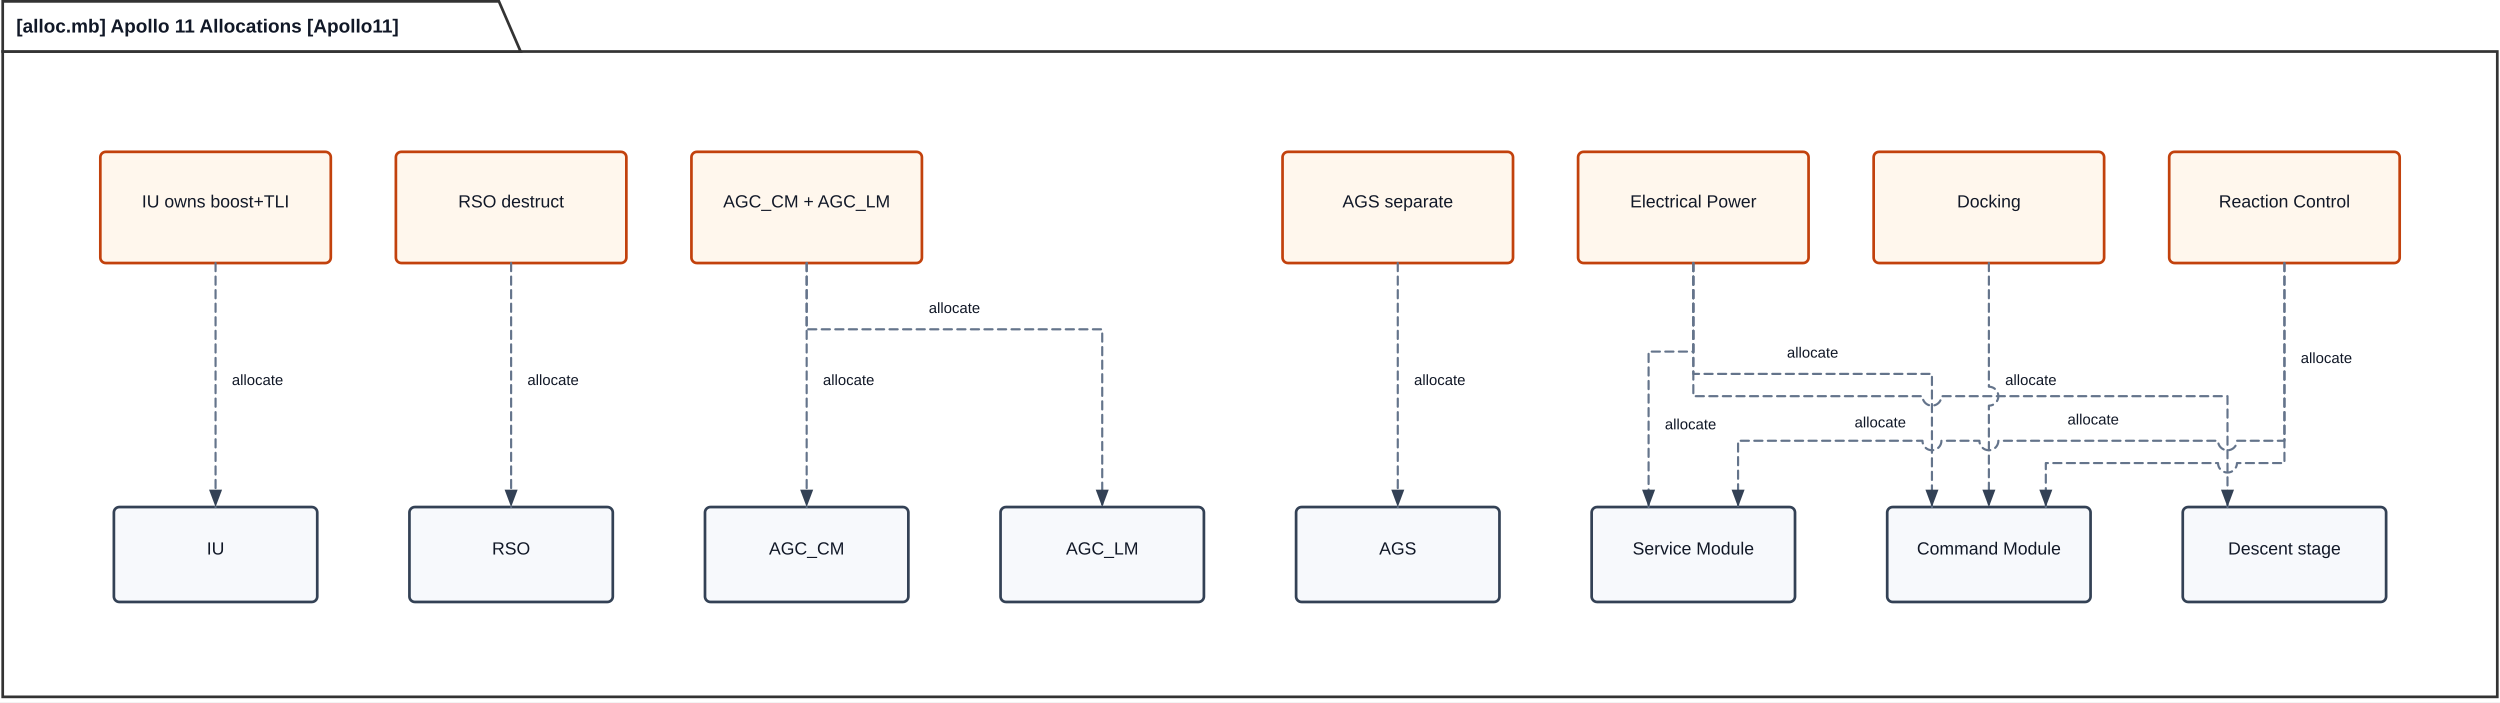
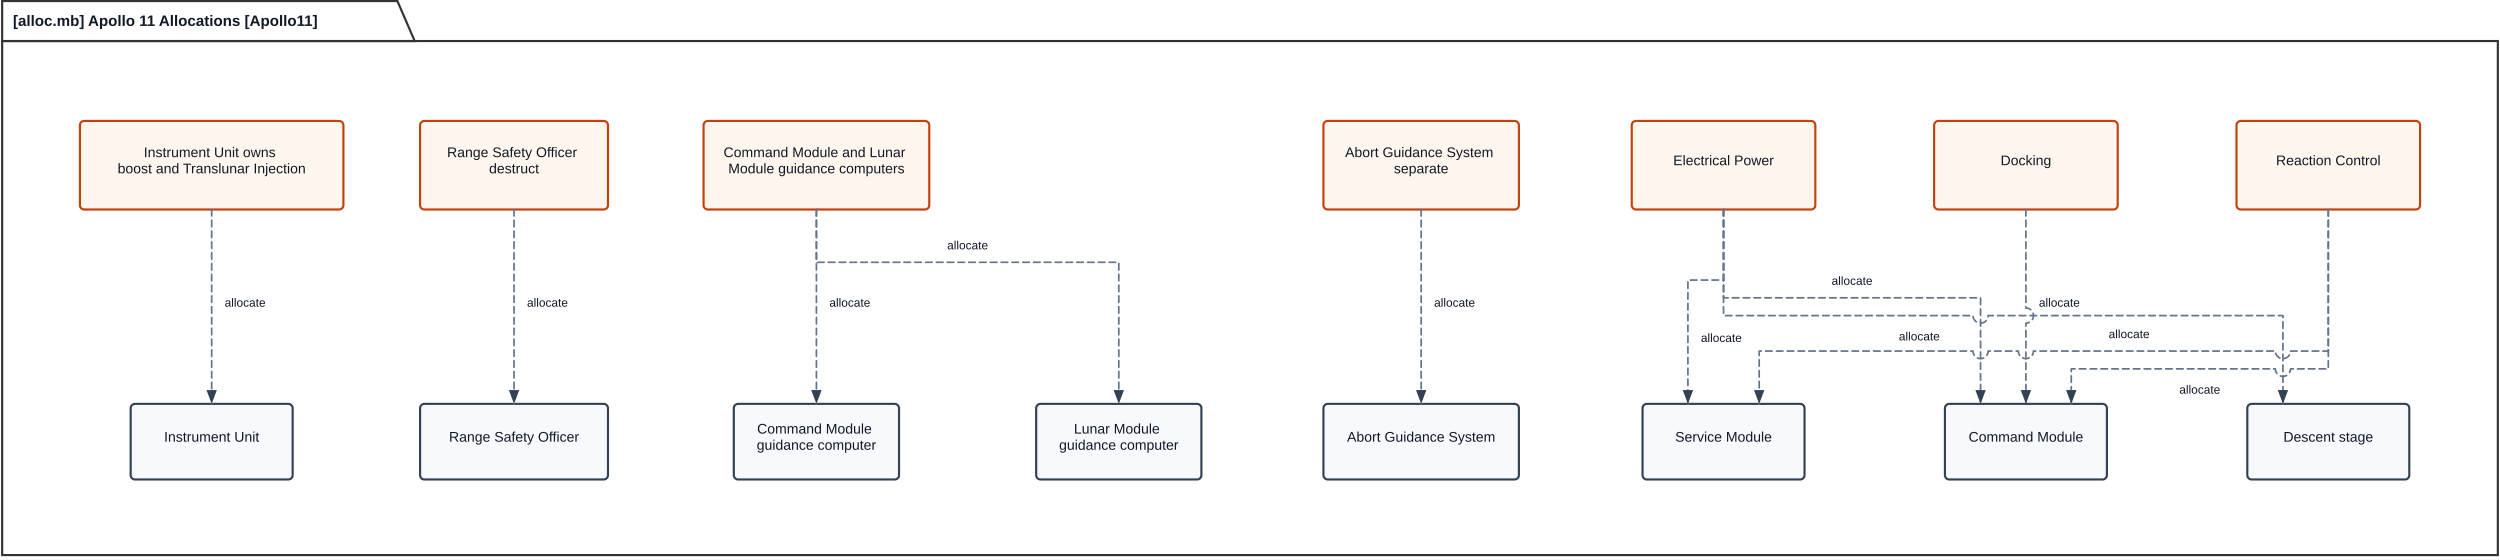
- <svg xmlns="http://www.w3.org/2000/svg" width="1844" height="518" viewBox="0 0 1844 518">
+ <svg xmlns="http://www.w3.org/2000/svg" width="2315" height="518" viewBox="0 0 2315 518">
  <defs>
    <style>text{font-family:Arial,Helvetica,sans-serif;fill:#111827}.label{font-size:13px}.small{font-size:11px}.header{font-size:14px;font-weight:600}</style>
    <marker id="arrow" markerWidth="8" markerHeight="6" refX="8" refY="3" orient="auto">
      <polygon points="0 0,8 3,0 6" fill="#1D4ED8" />
    </marker>
    <marker id="arrow-dark" markerWidth="8" markerHeight="6" refX="8" refY="3" orient="auto">
      <polygon points="0 0,8 3,0 6" fill="#334155" />
    </marker>
    <marker id="composition" markerWidth="12" markerHeight="12" refX="0" refY="6" orient="auto" markerUnits="strokeWidth">
      <polygon points="0 6,6 0,12 6,6 12" fill="#111827" stroke="#111827" />
    </marker>
  </defs>
-   <rect x="0" y="0" width="1844" height="518" fill="#FFFFFF" />
-   <rect x="2" y="38" width="1840" height="476" fill="none" stroke="#333333" stroke-width="2" />
+   <rect x="0" y="0" width="2315" height="518" fill="#FFFFFF" />
+   <rect x="2" y="38" width="2311" height="476" fill="none" stroke="#333333" stroke-width="2" />
  <path d="M 2 1 H 368 L 384 38 H 2 Z" fill="#FFFFFF" stroke="#333333" stroke-width="2" />
  <text class="header" x="12" y="24">[alloc.mb] Apollo 11 Allocations [Apollo11]</text>
-   <rect x="2" y="38" width="1840" height="478" fill="none" stroke="#333333" stroke-width="0" />
+   <rect x="2" y="38" width="2311" height="478" fill="none" stroke="#333333" stroke-width="0" />
  <g transform="translate(2,40)">
-     <rect id="iuGncRequirement" x="72" y="72" width="170" height="82" rx="4" fill="#FFF7ED" stroke="#C2410C" stroke-width="2" />
-     <text class="label" text-anchor="middle" x="157" y="113">IU owns boost+TLI</text>
-     <rect id="rsoRequirement" x="290" y="72" width="170" height="82" rx="4" fill="#FFF7ED" stroke="#C2410C" stroke-width="2" />
-     <text class="label" text-anchor="middle" x="375" y="113">RSO destruct</text>
-     <rect id="agcRequirement" x="508" y="72" width="170" height="82" rx="4" fill="#FFF7ED" stroke="#C2410C" stroke-width="2" />
-     <text class="label" text-anchor="middle" x="593" y="113">AGC_CM + AGC_LM</text>
-     <rect id="agsRequirement" x="944" y="72" width="170" height="82" rx="4" fill="#FFF7ED" stroke="#C2410C" stroke-width="2" />
-     <text class="label" text-anchor="middle" x="1029" y="113">AGS separate</text>
-     <rect id="epsRequirement" x="1162" y="72" width="170" height="82" rx="4" fill="#FFF7ED" stroke="#C2410C" stroke-width="2" />
-     <text class="label" text-anchor="middle" x="1247" y="113">Electrical Power</text>
-     <rect id="dockingRequirement" x="1380" y="72" width="170" height="82" rx="4" fill="#FFF7ED" stroke="#C2410C" stroke-width="2" />
-     <text class="label" text-anchor="middle" x="1465" y="113">Docking</text>
-     <rect id="rcsRequirement" x="1598" y="72" width="170" height="82" rx="4" fill="#FFF7ED" stroke="#C2410C" stroke-width="2" />
-     <text class="label" text-anchor="middle" x="1683" y="113">Reaction Control</text>
-     <rect id="IU" x="82" y="334" width="150" height="70" rx="4" fill="#F7F9FC" stroke="#334155" stroke-width="2" />
-     <text class="label" text-anchor="middle" x="157" y="369">IU</text>
-     <rect id="RSO" x="300" y="334" width="150" height="70" rx="4" fill="#F7F9FC" stroke="#334155" stroke-width="2" />
-     <text class="label" text-anchor="middle" x="375" y="369">RSO</text>
-     <rect id="AGC_CM" x="518" y="334" width="150" height="70" rx="4" fill="#F7F9FC" stroke="#334155" stroke-width="2" />
-     <text class="label" text-anchor="middle" x="593" y="369">AGC_CM</text>
-     <rect id="AGC_LM" x="736" y="334" width="150" height="70" rx="4" fill="#F7F9FC" stroke="#334155" stroke-width="2" />
-     <text class="label" text-anchor="middle" x="811" y="369">AGC_LM</text>
-     <rect id="AGS" x="954" y="334" width="150" height="70" rx="4" fill="#F7F9FC" stroke="#334155" stroke-width="2" />
-     <text class="label" text-anchor="middle" x="1029" y="369">AGS</text>
-     <rect id="SM" x="1172" y="334" width="150" height="70" rx="4" fill="#F7F9FC" stroke="#334155" stroke-width="2" />
-     <text class="label" text-anchor="middle" x="1247" y="369">Service Module</text>
-     <rect id="CM" x="1390" y="334" width="150" height="70" rx="4" fill="#F7F9FC" stroke="#334155" stroke-width="2" />
-     <text class="label" text-anchor="middle" x="1465" y="369">Command Module</text>
-     <rect id="descent" x="1608" y="334" width="150" height="70" rx="4" fill="#F7F9FC" stroke="#334155" stroke-width="2" />
-     <text class="label" text-anchor="middle" x="1683" y="369">Descent stage</text>
-     <path d="M 157,154 L 157,334" fill="none" stroke="#64748B" stroke-width="1.6" stroke-linejoin="round" stroke-linecap="round" stroke-dasharray="6 4" marker-end="url(#arrow-dark)" />
-     <path d="M 375,154 L 375,334" fill="none" stroke="#64748B" stroke-width="1.6" stroke-linejoin="round" stroke-linecap="round" stroke-dasharray="6 4" marker-end="url(#arrow-dark)" />
-     <path d="M 593,154 L 593,334" fill="none" stroke="#64748B" stroke-width="1.6" stroke-linejoin="round" stroke-linecap="round" stroke-dasharray="6 4" marker-end="url(#arrow-dark)" />
-     <path d="M 593,154 L 593,202.889 L 811,202.889 L 811,334" fill="none" stroke="#64748B" stroke-width="1.6" stroke-linejoin="round" stroke-linecap="round" stroke-dasharray="6 4" marker-end="url(#arrow-dark)" />
-     <path d="M 1029,154 L 1029,334" fill="none" stroke="#64748B" stroke-width="1.6" stroke-linejoin="round" stroke-linecap="round" stroke-dasharray="6 4" marker-end="url(#arrow-dark)" />
-     <path d="M 1247,154 L 1247,219.333 L 1214,219.333 L 1214,334" fill="none" stroke="#64748B" stroke-width="1.6" stroke-linejoin="round" stroke-linecap="round" stroke-dasharray="6 4" marker-end="url(#arrow-dark)" />
-     <path d="M 1247,154 L 1247,235.778 L 1423,235.778 L 1423,334" fill="none" stroke="#64748B" stroke-width="1.6" stroke-linejoin="round" stroke-linecap="round" stroke-dasharray="6 4" marker-end="url(#arrow-dark)" />
-     <path d="M 1247,154 L 1247,252.222 L 1416,252.222 A 7 7 0 0 0 1430,252.222 L 1641,252.222 L 1641,334" fill="none" stroke="#64748B" stroke-width="1.6" stroke-linejoin="round" stroke-linecap="round" stroke-dasharray="6 4" marker-end="url(#arrow-dark)" />
-     <path d="M 1465,154 L 1465,245.222 A 7 7 0 0 1 1465,259.222 L 1465,334" fill="none" stroke="#64748B" stroke-width="1.6" stroke-linejoin="round" stroke-linecap="round" stroke-dasharray="6 4" marker-end="url(#arrow-dark)" />
-     <path d="M 1683,154 L 1683,285.111 L 1648,285.111 A 7 7 0 0 1 1634,285.111 L 1472,285.111 A 7 7 0 0 1 1458,285.111 L 1430,285.111 A 7 7 0 0 1 1416,285.111 L 1280,285.111 L 1280,334" fill="none" stroke="#64748B" stroke-width="1.6" stroke-linejoin="round" stroke-linecap="round" stroke-dasharray="6 4" marker-end="url(#arrow-dark)" />
-     <path d="M 1683,154 L 1683,301.556 L 1648,301.556 A 7 7 0 0 1 1634,301.556 L 1507,301.556 L 1507,334" fill="none" stroke="#64748B" stroke-width="1.6" stroke-linejoin="round" stroke-linecap="round" stroke-dasharray="6 4" marker-end="url(#arrow-dark)" />
-     <text class="small" x="169" y="244">allocate</text>
-     <text class="small" x="387" y="244">allocate</text>
-     <text class="small" x="605" y="244">allocate</text>
-     <text class="small" text-anchor="middle" x="702" y="190.889">allocate</text>
-     <text class="small" x="1041" y="244">allocate</text>
-     <text class="small" x="1226" y="276.666">allocate</text>
-     <text class="small" text-anchor="middle" x="1335" y="223.778">allocate</text>
-     <text class="small" text-anchor="middle" x="1384.9" y="275.222">allocate</text>
-     <text class="small" x="1477" y="244">allocate</text>
-     <text class="small" text-anchor="middle" x="1541.95" y="273.111">allocate</text>
-     <text class="small" x="1695" y="227.778">allocate</text>
+     <rect id="iuGncRequirement" x="72" y="72" width="244" height="82" rx="4" fill="#FFF7ED" stroke="#C2410C" stroke-width="2" />
+     <text class="label" text-anchor="middle">
+       <tspan x="194" y="105.5">Instrument Unit owns</tspan>
+       <tspan x="194" dy="15">boost and Translunar Injection</tspan>
+     </text>
+     <rect id="rsoRequirement" x="387" y="72" width="174" height="82" rx="4" fill="#FFF7ED" stroke="#C2410C" stroke-width="2" />
+     <text class="label" text-anchor="middle">
+       <tspan x="474" y="105.5">Range Safety Officer</tspan>
+       <tspan x="474" dy="15">destruct</tspan>
+     </text>
+     <rect id="agcRequirement" x="649.5" y="72" width="209" height="82" rx="4" fill="#FFF7ED" stroke="#C2410C" stroke-width="2" />
+     <text class="label" text-anchor="middle">
+       <tspan x="754" y="105.5">Command Module and Lunar</tspan>
+       <tspan x="754" dy="15">Module guidance computers</tspan>
+     </text>
+     <rect id="agsRequirement" x="1223.5" y="72" width="181" height="82" rx="4" fill="#FFF7ED" stroke="#C2410C" stroke-width="2" />
+     <text class="label" text-anchor="middle">
+       <tspan x="1314" y="105.5">Abort Guidance System</tspan>
+       <tspan x="1314" dy="15">separate</tspan>
+     </text>
+     <rect id="epsRequirement" x="1509" y="72" width="170" height="82" rx="4" fill="#FFF7ED" stroke="#C2410C" stroke-width="2" />
+     <text class="label" text-anchor="middle" x="1594" y="113">Electrical Power</text>
+     <rect id="dockingRequirement" x="1789" y="72" width="170" height="82" rx="4" fill="#FFF7ED" stroke="#C2410C" stroke-width="2" />
+     <text class="label" text-anchor="middle" x="1874" y="113">Docking</text>
+     <rect id="rcsRequirement" x="2069" y="72" width="170" height="82" rx="4" fill="#FFF7ED" stroke="#C2410C" stroke-width="2" />
+     <text class="label" text-anchor="middle" x="2154" y="113">Reaction Control</text>
+     <rect id="IU" x="119" y="334" width="150" height="70" rx="4" fill="#F7F9FC" stroke="#334155" stroke-width="2" />
+     <text class="label" text-anchor="middle" x="194" y="369">Instrument Unit</text>
+     <rect id="RSO" x="387" y="334" width="174" height="70" rx="4" fill="#F7F9FC" stroke="#334155" stroke-width="2" />
+     <text class="label" text-anchor="middle" x="474" y="369">Range Safety Officer</text>
+     <rect id="AGC_CM" x="677.5" y="334" width="153" height="70" rx="4" fill="#F7F9FC" stroke="#334155" stroke-width="2" />
+     <text class="label" text-anchor="middle">
+       <tspan x="754" y="361.5">Command Module</tspan>
+       <tspan x="754" dy="15">guidance computer</tspan>
+     </text>
+     <rect id="AGC_LM" x="957.5" y="334" width="153" height="70" rx="4" fill="#F7F9FC" stroke="#334155" stroke-width="2" />
+     <text class="label" text-anchor="middle">
+       <tspan x="1034" y="361.5">Lunar Module</tspan>
+       <tspan x="1034" dy="15">guidance computer</tspan>
+     </text>
+     <rect id="AGS" x="1223.5" y="334" width="181" height="70" rx="4" fill="#F7F9FC" stroke="#334155" stroke-width="2" />
+     <text class="label" text-anchor="middle" x="1314" y="369">Abort Guidance System</text>
+     <rect id="SM" x="1519" y="334" width="150" height="70" rx="4" fill="#F7F9FC" stroke="#334155" stroke-width="2" />
+     <text class="label" text-anchor="middle" x="1594" y="369">Service Module</text>
+     <rect id="CM" x="1799" y="334" width="150" height="70" rx="4" fill="#F7F9FC" stroke="#334155" stroke-width="2" />
+     <text class="label" text-anchor="middle" x="1874" y="369">Command Module</text>
+     <rect id="descent" x="2079" y="334" width="150" height="70" rx="4" fill="#F7F9FC" stroke="#334155" stroke-width="2" />
+     <text class="label" text-anchor="middle" x="2154" y="369">Descent stage</text>
+     <path d="M 194,154 L 194,334" fill="none" stroke="#64748B" stroke-width="1.6" stroke-linejoin="round" stroke-linecap="round" stroke-dasharray="6 4" marker-end="url(#arrow-dark)" />
+     <path d="M 474,154 L 474,334" fill="none" stroke="#64748B" stroke-width="1.6" stroke-linejoin="round" stroke-linecap="round" stroke-dasharray="6 4" marker-end="url(#arrow-dark)" />
+     <path d="M 754,154 L 754,334" fill="none" stroke="#64748B" stroke-width="1.6" stroke-linejoin="round" stroke-linecap="round" stroke-dasharray="6 4" marker-end="url(#arrow-dark)" />
+     <path d="M 754,154 L 754,202.889 L 1034,202.889 L 1034,334" fill="none" stroke="#64748B" stroke-width="1.6" stroke-linejoin="round" stroke-linecap="round" stroke-dasharray="6 4" marker-end="url(#arrow-dark)" />
+     <path d="M 1314,154 L 1314,334" fill="none" stroke="#64748B" stroke-width="1.6" stroke-linejoin="round" stroke-linecap="round" stroke-dasharray="6 4" marker-end="url(#arrow-dark)" />
+     <path d="M 1594,154 L 1594,219.333 L 1561,219.333 L 1561,334" fill="none" stroke="#64748B" stroke-width="1.6" stroke-linejoin="round" stroke-linecap="round" stroke-dasharray="6 4" marker-end="url(#arrow-dark)" />
+     <path d="M 1594,154 L 1594,235.778 L 1832,235.778 L 1832,334" fill="none" stroke="#64748B" stroke-width="1.6" stroke-linejoin="round" stroke-linecap="round" stroke-dasharray="6 4" marker-end="url(#arrow-dark)" />
+     <path d="M 1594,154 L 1594,252.222 L 1825,252.222 A 7 7 0 0 0 1839,252.222 L 2112,252.222 L 2112,334" fill="none" stroke="#64748B" stroke-width="1.6" stroke-linejoin="round" stroke-linecap="round" stroke-dasharray="6 4" marker-end="url(#arrow-dark)" />
+     <path d="M 1874,154 L 1874,245.222 A 7 7 0 0 1 1874,259.222 L 1874,334" fill="none" stroke="#64748B" stroke-width="1.6" stroke-linejoin="round" stroke-linecap="round" stroke-dasharray="6 4" marker-end="url(#arrow-dark)" />
+     <path d="M 2154,154 L 2154,285.111 L 2119,285.111 A 7 7 0 0 1 2105,285.111 L 1881,285.111 A 7 7 0 0 1 1867,285.111 L 1839,285.111 A 7 7 0 0 1 1825,285.111 L 1627,285.111 L 1627,334" fill="none" stroke="#64748B" stroke-width="1.6" stroke-linejoin="round" stroke-linecap="round" stroke-dasharray="6 4" marker-end="url(#arrow-dark)" />
+     <path d="M 2154,154 L 2154,301.556 L 2119,301.556 A 7 7 0 0 1 2105,301.556 L 1916,301.556 L 1916,334" fill="none" stroke="#64748B" stroke-width="1.6" stroke-linejoin="round" stroke-linecap="round" stroke-dasharray="6 4" marker-end="url(#arrow-dark)" />
+     <text class="small" x="206" y="244">allocate</text>
+     <text class="small" x="486" y="244">allocate</text>
+     <text class="small" x="766" y="244">allocate</text>
+     <text class="small" text-anchor="middle" x="894" y="190.889">allocate</text>
+     <text class="small" x="1326" y="244">allocate</text>
+     <text class="small" x="1573" y="276.666">allocate</text>
+     <text class="small" text-anchor="middle" x="1713" y="223.778">allocate</text>
+     <text class="small" text-anchor="middle" x="1775.3" y="275.222">allocate</text>
+     <text class="small" x="1886" y="244">allocate</text>
+     <text class="small" text-anchor="middle" x="1969.55" y="273.111">allocate</text>
+     <text class="small" text-anchor="middle" x="2035" y="324.556">allocate</text>
  </g>
</svg>
